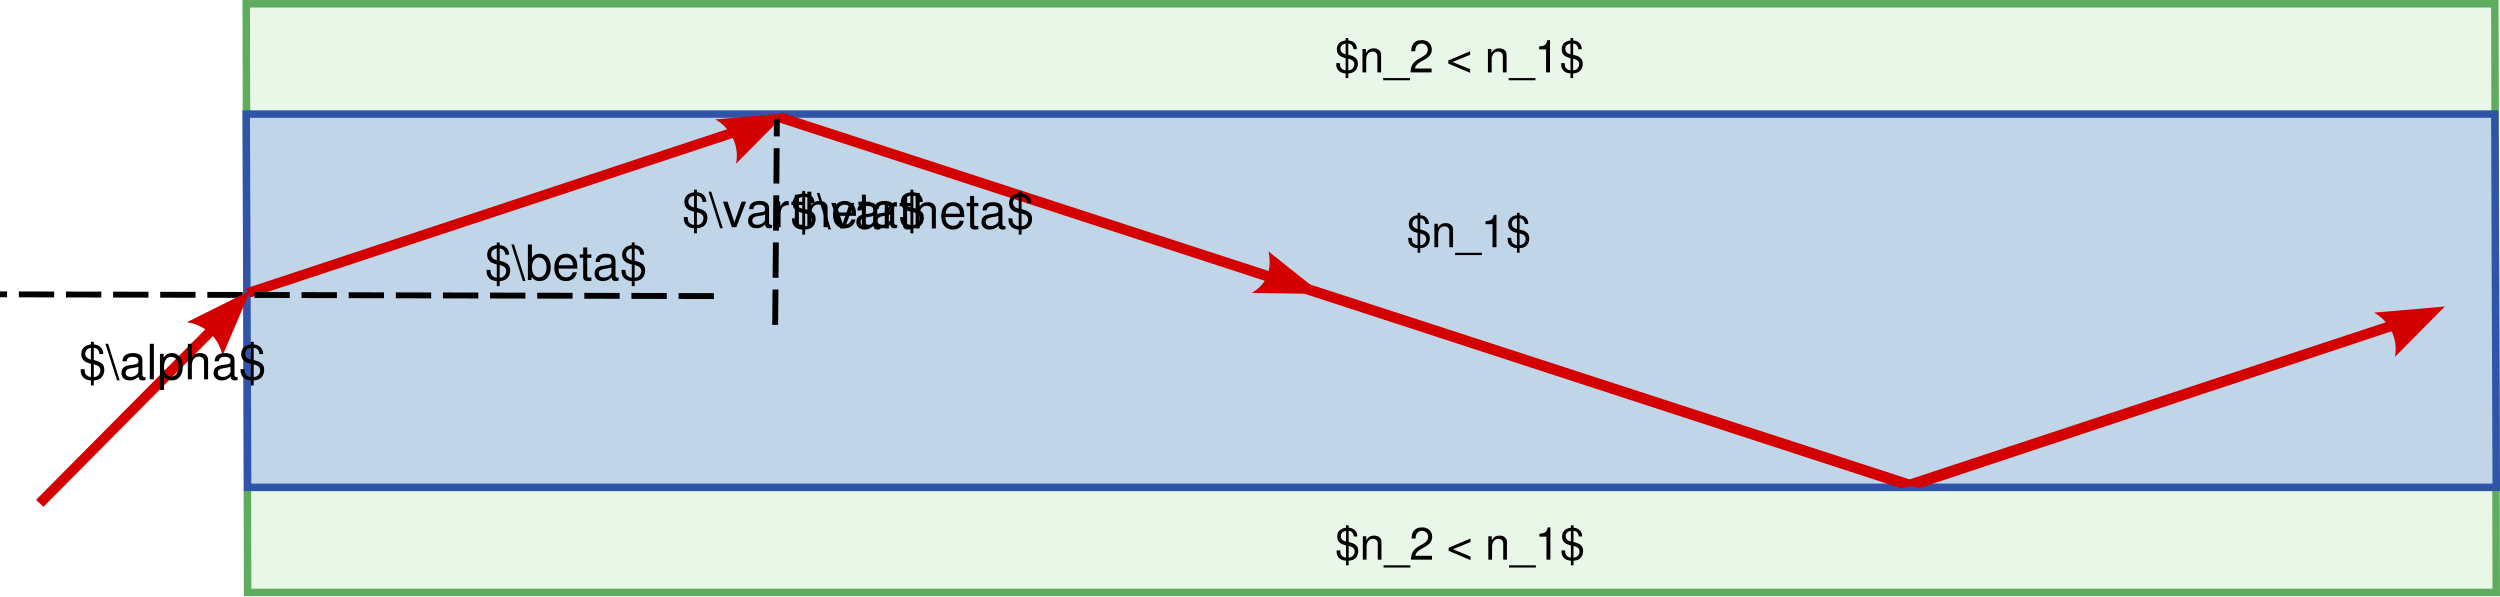
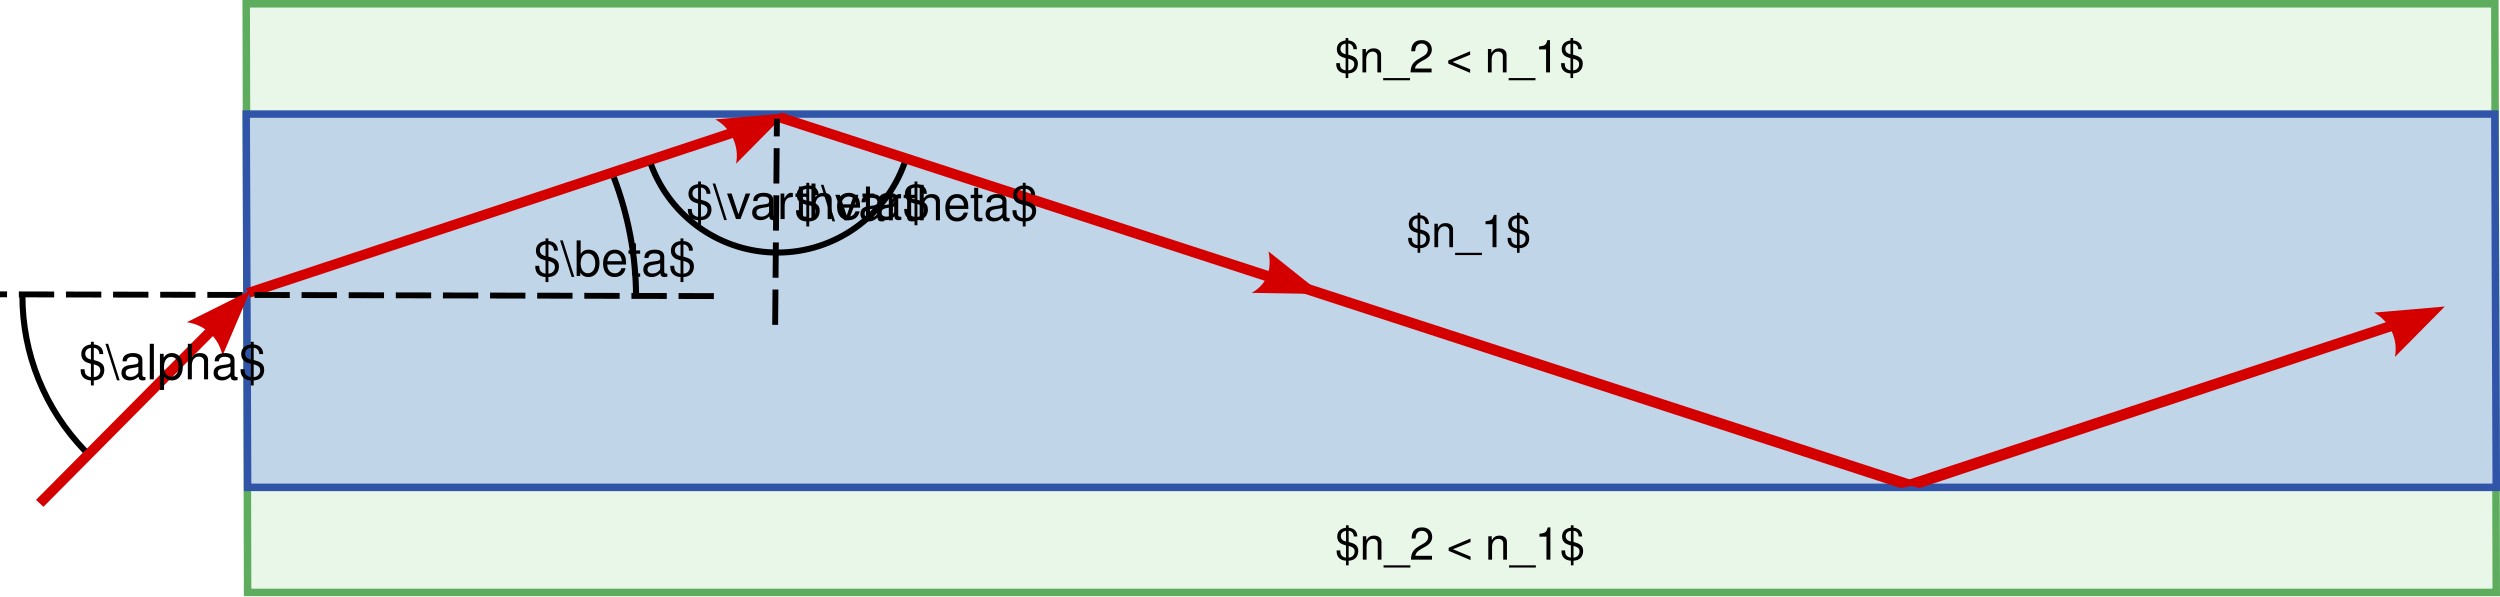
<svg xmlns="http://www.w3.org/2000/svg" xmlns:ns1="http://www.openswatchbook.org/uri/2009/osb" width="1230.82" height="293.502" id="svg2" version="1.1">
  <defs id="defs4">
    <linearGradient id="linearGradient3885">
      <stop id="stop3887" offset="0" style="stop-color:#828282;stop-opacity:1;" />
      <stop style="stop-color:#a3a3a3;stop-opacity:1;" offset="0.25" id="stop3893" />
      <stop style="stop-color:#c1c1c1;stop-opacity:1;" offset="0.5" id="stop3891" />
      <stop id="stop3889" offset="1" style="stop-color:#e0e0e0;stop-opacity:1;" />
    </linearGradient>
    <linearGradient id="linearGradient3875">
      <stop style="stop-color:#9c9c9c;stop-opacity:1;" offset="0" id="stop3877" />
      <stop style="stop-color:#e0e0e0;stop-opacity:1;" offset="1" id="stop3879" />
    </linearGradient>
    <linearGradient id="linearGradient7780" ns1:paint="solid">
      <stop style="stop-color:#afafaf;stop-opacity:1;" offset="0" id="stop7782" />
    </linearGradient>
    <marker orient="auto" refY="0" refX="0" id="Arrow1Mend" style="overflow:visible">
      <path id="path3883" d="M 0,0 5,-5 -12.5,0 5,5 0,0 Z" style="fill-rule:evenodd;stroke:#000000;stroke-width:1pt" transform="matrix(-0.4,0,0,-0.4,-4,0)" />
    </marker>
    <marker orient="auto" refY="0" refX="0" id="Arrow1Mstart" style="overflow:visible">
      <path id="path3880" d="M 0,0 5,-5 -12.5,0 5,5 0,0 Z" style="fill-rule:evenodd;stroke:#000000;stroke-width:1pt" transform="matrix(0.4,0,0,0.4,4,0)" />
    </marker>
    <marker orient="auto" refY="0" refX="0" id="Arrow1Sstart" style="overflow:visible">
      <path id="path3886" d="M 0,0 5,-5 -12.5,0 5,5 0,0 Z" style="fill-rule:evenodd;stroke:#000000;stroke-width:1pt" transform="matrix(0.2,0,0,0.2,1.2,0)" />
    </marker>
    <marker orient="auto" refY="0" refX="0" id="Arrow2Mend" style="overflow:visible">
      <path id="path3999" style="fill-rule:evenodd;stroke-width:0.625;stroke-linejoin:round" d="M 8.719,4.034 -2.207,0.016 8.719,-4.002 c -1.745,2.372 -1.735,5.617 -6e-7,8.035 z" transform="scale(-0.6,-0.6)" />
    </marker>
    <marker orient="auto" refY="0" refX="0" id="Arrow1Mstart-3" style="overflow:visible">
      <path id="path3880-6" d="M 0,0 5,-5 -12.5,0 5,5 0,0 Z" style="fill-rule:evenodd;stroke:#000000;stroke-width:1pt" transform="matrix(0.4,0,0,0.4,4,0)" />
    </marker>
    <marker orient="auto" refY="0" refX="0" id="Arrow1Mend-7" style="overflow:visible">
      <path id="path3883-5" d="M 0,0 5,-5 -12.5,0 5,5 0,0 Z" style="fill-rule:evenodd;stroke:#000000;stroke-width:1pt" transform="matrix(-0.4,0,0,-0.4,-4,0)" />
    </marker>
    <marker orient="auto" refY="0" refX="0" id="Arrow2Mend-3" style="overflow:visible">
      <path id="path3999-6" style="fill-rule:evenodd;stroke-width:0.625;stroke-linejoin:round" d="M 8.719,4.034 -2.207,0.016 8.719,-4.002 c -1.745,2.372 -1.735,5.617 -6e-7,8.035 z" transform="scale(-0.6,-0.6)" />
    </marker>
    <marker orient="auto" refY="0" refX="0" id="Arrow2Mend-35" style="overflow:visible">
      <path id="path3999-62" style="fill-rule:evenodd;stroke-width:0.625;stroke-linejoin:round" d="M 8.719,4.034 -2.207,0.016 8.719,-4.002 c -1.745,2.372 -1.735,5.617 -6e-7,8.035 z" transform="scale(-0.6,-0.6)" />
    </marker>
    <marker orient="auto" refY="0" refX="0" id="Arrow2Mend-2" style="overflow:visible">
      <path id="path3999-7" style="fill-rule:evenodd;stroke-width:0.625;stroke-linejoin:round" d="M 8.719,4.034 -2.207,0.016 8.719,-4.002 c -1.745,2.372 -1.735,5.617 -6e-7,8.035 z" transform="scale(-0.6,-0.6)" />
    </marker>
  </defs>
  <g id="layer1" transform="translate(370.6507,-447.9118)">
    <rect style="fill:#e9f7e9;fill-opacity:1;stroke:#5ead5e;stroke-width:3.691;stroke-miterlimit:4;stroke-dasharray:none;stroke-opacity:1" id="rect3099-2-3" width="289.811" height="1107.063" x="449.759" y="-856.556" transform="matrix(0.00237891,0.9999972,-1,0,0,0)" />
    <rect style="fill:#c1d5e9;fill-opacity:1;stroke:#3054a8;stroke-width:3.691;stroke-miterlimit:4;stroke-dasharray:none;stroke-opacity:1" id="rect3099-2" width="183.785" height="1107.063" x="504.074" y="-855.737" transform="matrix(0.00375132,0.999993,-1,0,0,0)" />
    <g id="g3897-3-5" transform="translate(-87.57084,-127.3324)" style="fill:#d40000">
      <g transform="translate(-491.3014,20.92314)" style="fill:#d40000" id="g4412-7-6-6">
        <g id="g7794-7-2" style="fill:#d40000">
          <g id="g3096">
            <path id="path4418-8-5-9" style="fill:#d40000;fill-rule:evenodd;stroke-width:0.625;stroke-linejoin:round" d="m 560.377,613.092 34.795,-2.998 -24.563,24.826 c 1.721,-8.666 -2.439,-17.469 -10.232,-21.827 z" />
            <path id="path3964-8-3-1" d="m 588.125,610.688 -258.723,85.597 2.125,4.531 258.723,-85.597 z" style="color:#000000;font-style:normal;font-variant:normal;font-weight:normal;font-stretch:normal;font-size:medium;line-height:normal;font-family:Sans;-inkscape-font-specification:Sans;text-indent:0;text-align:start;text-decoration:none;text-decoration-line:none;letter-spacing:normal;word-spacing:normal;text-transform:none;direction:ltr;block-progression:tb;writing-mode:lr-tb;baseline-shift:baseline;text-anchor:start;display:inline;overflow:visible;visibility:visible;fill:#d40000;fill-opacity:1;fill-rule:nonzero;stroke:none;stroke-width:5;marker:none;enable-background:accumulate" />
          </g>
        </g>
      </g>
    </g>
    <path style="fill:none;stroke:#000000;stroke-width:2.9;stroke-linecap:butt;stroke-linejoin:miter;stroke-miterlimit:4;stroke-dasharray:17.4, 5.8;stroke-dashoffset:0;stroke-opacity:1;marker-end:none" d="M -19.178,593.687 -370.647,592.817" id="path3019-5-9" />
    <g transform="matrix(1.003393,0,0,-1.000922,-318.6707,1204.781)" style="fill:#d40000;stroke:none" id="g3096-7">
      <path d="m 562.323,612.12 34.551,-0.566 -26.265,20.935 c 1.721,-8.666 -0.493,-16.01 -8.286,-20.368 z" style="fill:#d40000;fill-rule:evenodd;stroke:none" id="path4418-8-5-9-5" />
      <path style="color:#000000;font-style:normal;font-variant:normal;font-weight:normal;font-stretch:normal;font-size:medium;line-height:normal;font-family:Sans;-inkscape-font-specification:Sans;text-indent:0;text-align:start;text-decoration:none;text-decoration-line:none;letter-spacing:normal;word-spacing:normal;text-transform:none;direction:ltr;block-progression:tb;writing-mode:lr-tb;baseline-shift:baseline;text-anchor:start;display:inline;overflow:visible;visibility:visible;fill:#d40000;fill-opacity:1;fill-rule:nonzero;stroke:none;stroke-width:5;marker:none;enable-background:accumulate" d="M 880.692,516.106 329.402,696.285 l 2.125,4.531 560.202,-182.584 z" id="path3964-8-3-1-3" />
    </g>
    <g id="g3897-3-5-5" transform="translate(729.1186,-32.20063)" style="fill:#d40000">
      <g transform="translate(-491.3014,20.92314)" style="fill:#d40000" id="g4412-7-6-6-6">
        <g id="g7794-7-2-2" style="fill:#d40000">
          <g id="g3096-9">
            <path id="path4418-8-5-9-1" style="fill:#d40000;fill-rule:evenodd;stroke-width:0.625;stroke-linejoin:round" d="m 560.377,613.092 34.795,-2.998 -24.563,24.826 c 1.721,-8.666 -2.439,-17.469 -10.232,-21.827 z" />
            <path id="path3964-8-3-1-2" d="M 583.654,612.063 326.307,696.973 336.686,699.441 590.25,615.219 Z" style="color:#000000;font-style:normal;font-variant:normal;font-weight:normal;font-stretch:normal;font-size:medium;line-height:normal;font-family:Sans;-inkscape-font-specification:Sans;text-indent:0;text-align:start;text-decoration:none;text-decoration-line:none;letter-spacing:normal;word-spacing:normal;text-transform:none;direction:ltr;block-progression:tb;writing-mode:lr-tb;baseline-shift:baseline;text-anchor:start;display:inline;overflow:visible;visibility:visible;fill:#d40000;fill-opacity:1;fill-rule:nonzero;stroke:none;stroke-width:5;marker:none;enable-background:accumulate" />
          </g>
        </g>
      </g>
    </g>
    <path style="fill:none;stroke:#000000;stroke-width:2.9;stroke-linecap:butt;stroke-linejoin:miter;stroke-miterlimit:4;stroke-dasharray:17.4, 5.8;stroke-dashoffset:0;stroke-opacity:1;marker-end:none" d="m 10.982,607.859 0.87,-101.479" id="path3019-5-9-0" />
    <g id="g3897-3-5-6" transform="matrix(0.9298372,-0.3679711,0.3679711,0.9298372,-576.2079,42.44665)" style="fill:#d40000">
      <g transform="translate(-491.3014,20.92314)" style="fill:#d40000" id="g4412-7-6-6-2">
        <g id="g7794-7-2-6" style="fill:#d40000">
          <g id="g3096-1">
            <path id="path4418-8-5-9-8" style="fill:#d40000;fill-rule:evenodd;stroke-width:0.625;stroke-linejoin:round" d="m 560.377,613.092 34.795,-2.998 -24.563,24.826 c 1.721,-8.666 -2.439,-17.469 -10.232,-21.827 z" />
            <path id="path3964-8-3-1-7" d="m 588.125,610.688 -128.957,56.4 2.125,4.531 L 590.25,615.219 Z" style="color:#000000;font-style:normal;font-variant:normal;font-weight:normal;font-stretch:normal;font-size:medium;line-height:normal;font-family:Sans;-inkscape-font-specification:Sans;text-indent:0;text-align:start;text-decoration:none;text-decoration-line:none;letter-spacing:normal;word-spacing:normal;text-transform:none;direction:ltr;block-progression:tb;writing-mode:lr-tb;baseline-shift:baseline;text-anchor:start;display:inline;overflow:visible;visibility:visible;fill:#d40000;fill-opacity:1;fill-rule:nonzero;stroke:none;stroke-width:5;marker:none;enable-background:accumulate" />
          </g>
        </g>
      </g>
    </g>
-     <g id="g3413">
-       <text id="text4073-2" y="560.389" x="18.325" style="font-style:normal;font-variant:normal;font-weight:normal;font-stretch:normal;font-size:56px;line-height:125%;font-family:'Nimbus Sans L';-inkscape-font-specification:Sans;letter-spacing:0px;word-spacing:0px;fill:#000000;fill-opacity:1;stroke:none" xml:space="preserve">
-         <tspan style="font-size:24px" y="560.389" x="18.325" id="tspan4075-7">$\vartheta$</tspan>
-       </text>
-       <text id="text4073-2-9" y="559.77" x="-34.968" style="font-style:normal;font-variant:normal;font-weight:normal;font-stretch:normal;font-size:56px;line-height:125%;font-family:'Nimbus Sans L';-inkscape-font-specification:Sans;letter-spacing:0px;word-spacing:0px;fill:#000000;fill-opacity:1;stroke:none" xml:space="preserve">
-         <tspan style="font-size:24px" y="559.77" x="-34.968" id="tspan4075-7-3">$\vartheta$</tspan>
-       </text>
-       <text id="text4073-2-9-6" y="585.761" x="-132.067" style="font-style:normal;font-variant:normal;font-weight:normal;font-stretch:normal;font-size:56px;line-height:125%;font-family:'Nimbus Sans L';-inkscape-font-specification:Sans;letter-spacing:0px;word-spacing:0px;fill:#000000;fill-opacity:1;stroke:none" xml:space="preserve">
-         <tspan style="font-size:24px" y="585.761" x="-132.067" id="tspan4075-7-3-0">$\beta$</tspan>
-       </text>
-       <text id="text4073-2-9-6-9" y="634.669" x="-331.896" style="font-style:normal;font-variant:normal;font-weight:normal;font-stretch:normal;font-size:56px;line-height:125%;font-family:'Nimbus Sans L';-inkscape-font-specification:Sans;letter-spacing:0px;word-spacing:0px;fill:#000000;fill-opacity:1;stroke:none" xml:space="preserve">
-         <tspan style="font-size:24px" y="634.669" x="-331.896" id="tspan4075-7-3-0-2">$\alpha$</tspan>
-       </text>
-       <text id="text4106" y="569.605" x="321.77" style="font-style:normal;font-variant:normal;font-weight:normal;font-stretch:normal;font-size:56px;line-height:125%;font-family:'Nimbus Sans L';-inkscape-font-specification:Sans;letter-spacing:0px;word-spacing:0px;fill:#000000;fill-opacity:1;stroke:none" xml:space="preserve">
-         <tspan style="font-size:22px" y="569.605" x="321.77" id="tspan4108">$n_1$</tspan>
-       </text>
-       <text id="text4106-0" y="483.567" x="286.344" style="font-style:normal;font-variant:normal;font-weight:normal;font-stretch:normal;font-size:56px;line-height:125%;font-family:'Nimbus Sans L';-inkscape-font-specification:Sans;letter-spacing:0px;word-spacing:0px;fill:#000000;fill-opacity:1;stroke:none" xml:space="preserve">
-         <tspan style="font-size:22px" y="483.567" x="286.344" id="tspan4108-2">$n_2 &lt; n_1$</tspan>
-       </text>
-       <text id="text4106-0-3" y="723.458" x="286.531" style="font-style:normal;font-variant:normal;font-weight:normal;font-stretch:normal;font-size:56px;line-height:125%;font-family:'Nimbus Sans L';-inkscape-font-specification:Sans;letter-spacing:0px;word-spacing:0px;fill:#000000;fill-opacity:1;stroke:none" xml:space="preserve">
-         <tspan style="font-size:22px" y="723.458" x="286.531" id="tspan4108-2-7">$n_2 &lt; n_1$</tspan>
-       </text>
-     </g>
+     <text xml:space="preserve" style="font-style:normal;font-variant:normal;font-weight:normal;font-stretch:normal;line-height:0%;font-family:'Nimbus Sans L';-inkscape-font-specification:Sans;letter-spacing:0px;word-spacing:0px;fill:#000000;fill-opacity:1;stroke:none" x="20.325" y="556.389" id="text4073-2">
+       <tspan id="tspan4075-7" x="20.325" y="556.389" style="font-size:24px;line-height:1.25">$\vartheta$</tspan>
+     </text>
+     <text xml:space="preserve" style="font-style:normal;font-variant:normal;font-weight:normal;font-stretch:normal;line-height:0%;font-family:'Nimbus Sans L';-inkscape-font-specification:Sans;letter-spacing:0px;word-spacing:0px;fill:#000000;fill-opacity:1;stroke:none" x="-32.968" y="555.77" id="text4073-2-9">
+       <tspan id="tspan4075-7-3" x="-32.968" y="555.77" style="font-size:24px;line-height:1.25">$\vartheta$</tspan>
+     </text>
+     <text xml:space="preserve" style="font-style:normal;font-variant:normal;font-weight:normal;font-stretch:normal;line-height:0%;font-family:'Nimbus Sans L';-inkscape-font-specification:Sans;letter-spacing:0px;word-spacing:0px;fill:#000000;fill-opacity:1;stroke:none" x="-108.067" y="583.761" id="text4073-2-9-6">
+       <tspan id="tspan4075-7-3-0" x="-108.067" y="583.761" style="font-size:24px;line-height:1.25">$\beta$</tspan>
+     </text>
+     <text xml:space="preserve" style="font-style:normal;font-variant:normal;font-weight:normal;font-stretch:normal;line-height:0%;font-family:'Nimbus Sans L';-inkscape-font-specification:Sans;letter-spacing:0px;word-spacing:0px;fill:#000000;fill-opacity:1;stroke:none" x="-331.896" y="634.669" id="text4073-2-9-6-9">
+       <tspan id="tspan4075-7-3-0-2" x="-331.896" y="634.669" style="font-size:24px;line-height:1.25">$\alpha$</tspan>
+     </text>
+     <text xml:space="preserve" style="font-style:normal;font-variant:normal;font-weight:normal;font-stretch:normal;line-height:0%;font-family:'Nimbus Sans L';-inkscape-font-specification:Sans;letter-spacing:0px;word-spacing:0px;fill:#000000;fill-opacity:1;stroke:none" x="321.77" y="569.605" id="text4106">
+       <tspan id="tspan4108" x="321.77" y="569.605" style="font-size:22px;line-height:1.25">$n_1$</tspan>
+     </text>
+     <text xml:space="preserve" style="font-style:normal;font-variant:normal;font-weight:normal;font-stretch:normal;line-height:0%;font-family:'Nimbus Sans L';-inkscape-font-specification:Sans;letter-spacing:0px;word-spacing:0px;fill:#000000;fill-opacity:1;stroke:none" x="286.344" y="483.567" id="text4106-0">
+       <tspan id="tspan4108-2" x="286.344" y="483.567" style="font-size:22px;line-height:1.25">$n_2 &lt; n_1$</tspan>
+     </text>
+     <text xml:space="preserve" style="font-style:normal;font-variant:normal;font-weight:normal;font-stretch:normal;line-height:0%;font-family:'Nimbus Sans L';-inkscape-font-specification:Sans;letter-spacing:0px;word-spacing:0px;fill:#000000;fill-opacity:1;stroke:none" x="286.531" y="723.458" id="text4106-0-3">
+       <tspan id="tspan4108-2-7" x="286.531" y="723.458" style="font-size:22px;line-height:1.25">$n_2 &lt; n_1$</tspan>
+     </text>
+     <path style="fill:none;fill-opacity:1;stroke:#000000;stroke-width:3;stroke-miterlimit:4;stroke-dasharray:none;stroke-opacity:1" id="path92" d="m -328.793,669.87 a 109.524,109.532 0 0 1 -30.815,-76.355" />
+     <path style="fill:none;fill-opacity:1;stroke:#000000;stroke-width:3;stroke-miterlimit:4;stroke-dasharray:none;stroke-opacity:1" id="path92-3" d="M 68.447,-535.217 A 189.849,176.832 0 0 1 57.498,-593.565" transform="scale(-1)" />
+     <path style="fill:none;fill-opacity:1;stroke:#000000;stroke-width:3;stroke-miterlimit:4;stroke-dasharray:none;stroke-opacity:1" id="path92-6" d="m -528.867,50.153 a 66.448,66.416 0 0 1 -43.383,-62.63 66.448,66.416 0 0 1 44.029,-62.179" transform="matrix(0,-1,-1,0,0,0)" />
  </g>
</svg>
